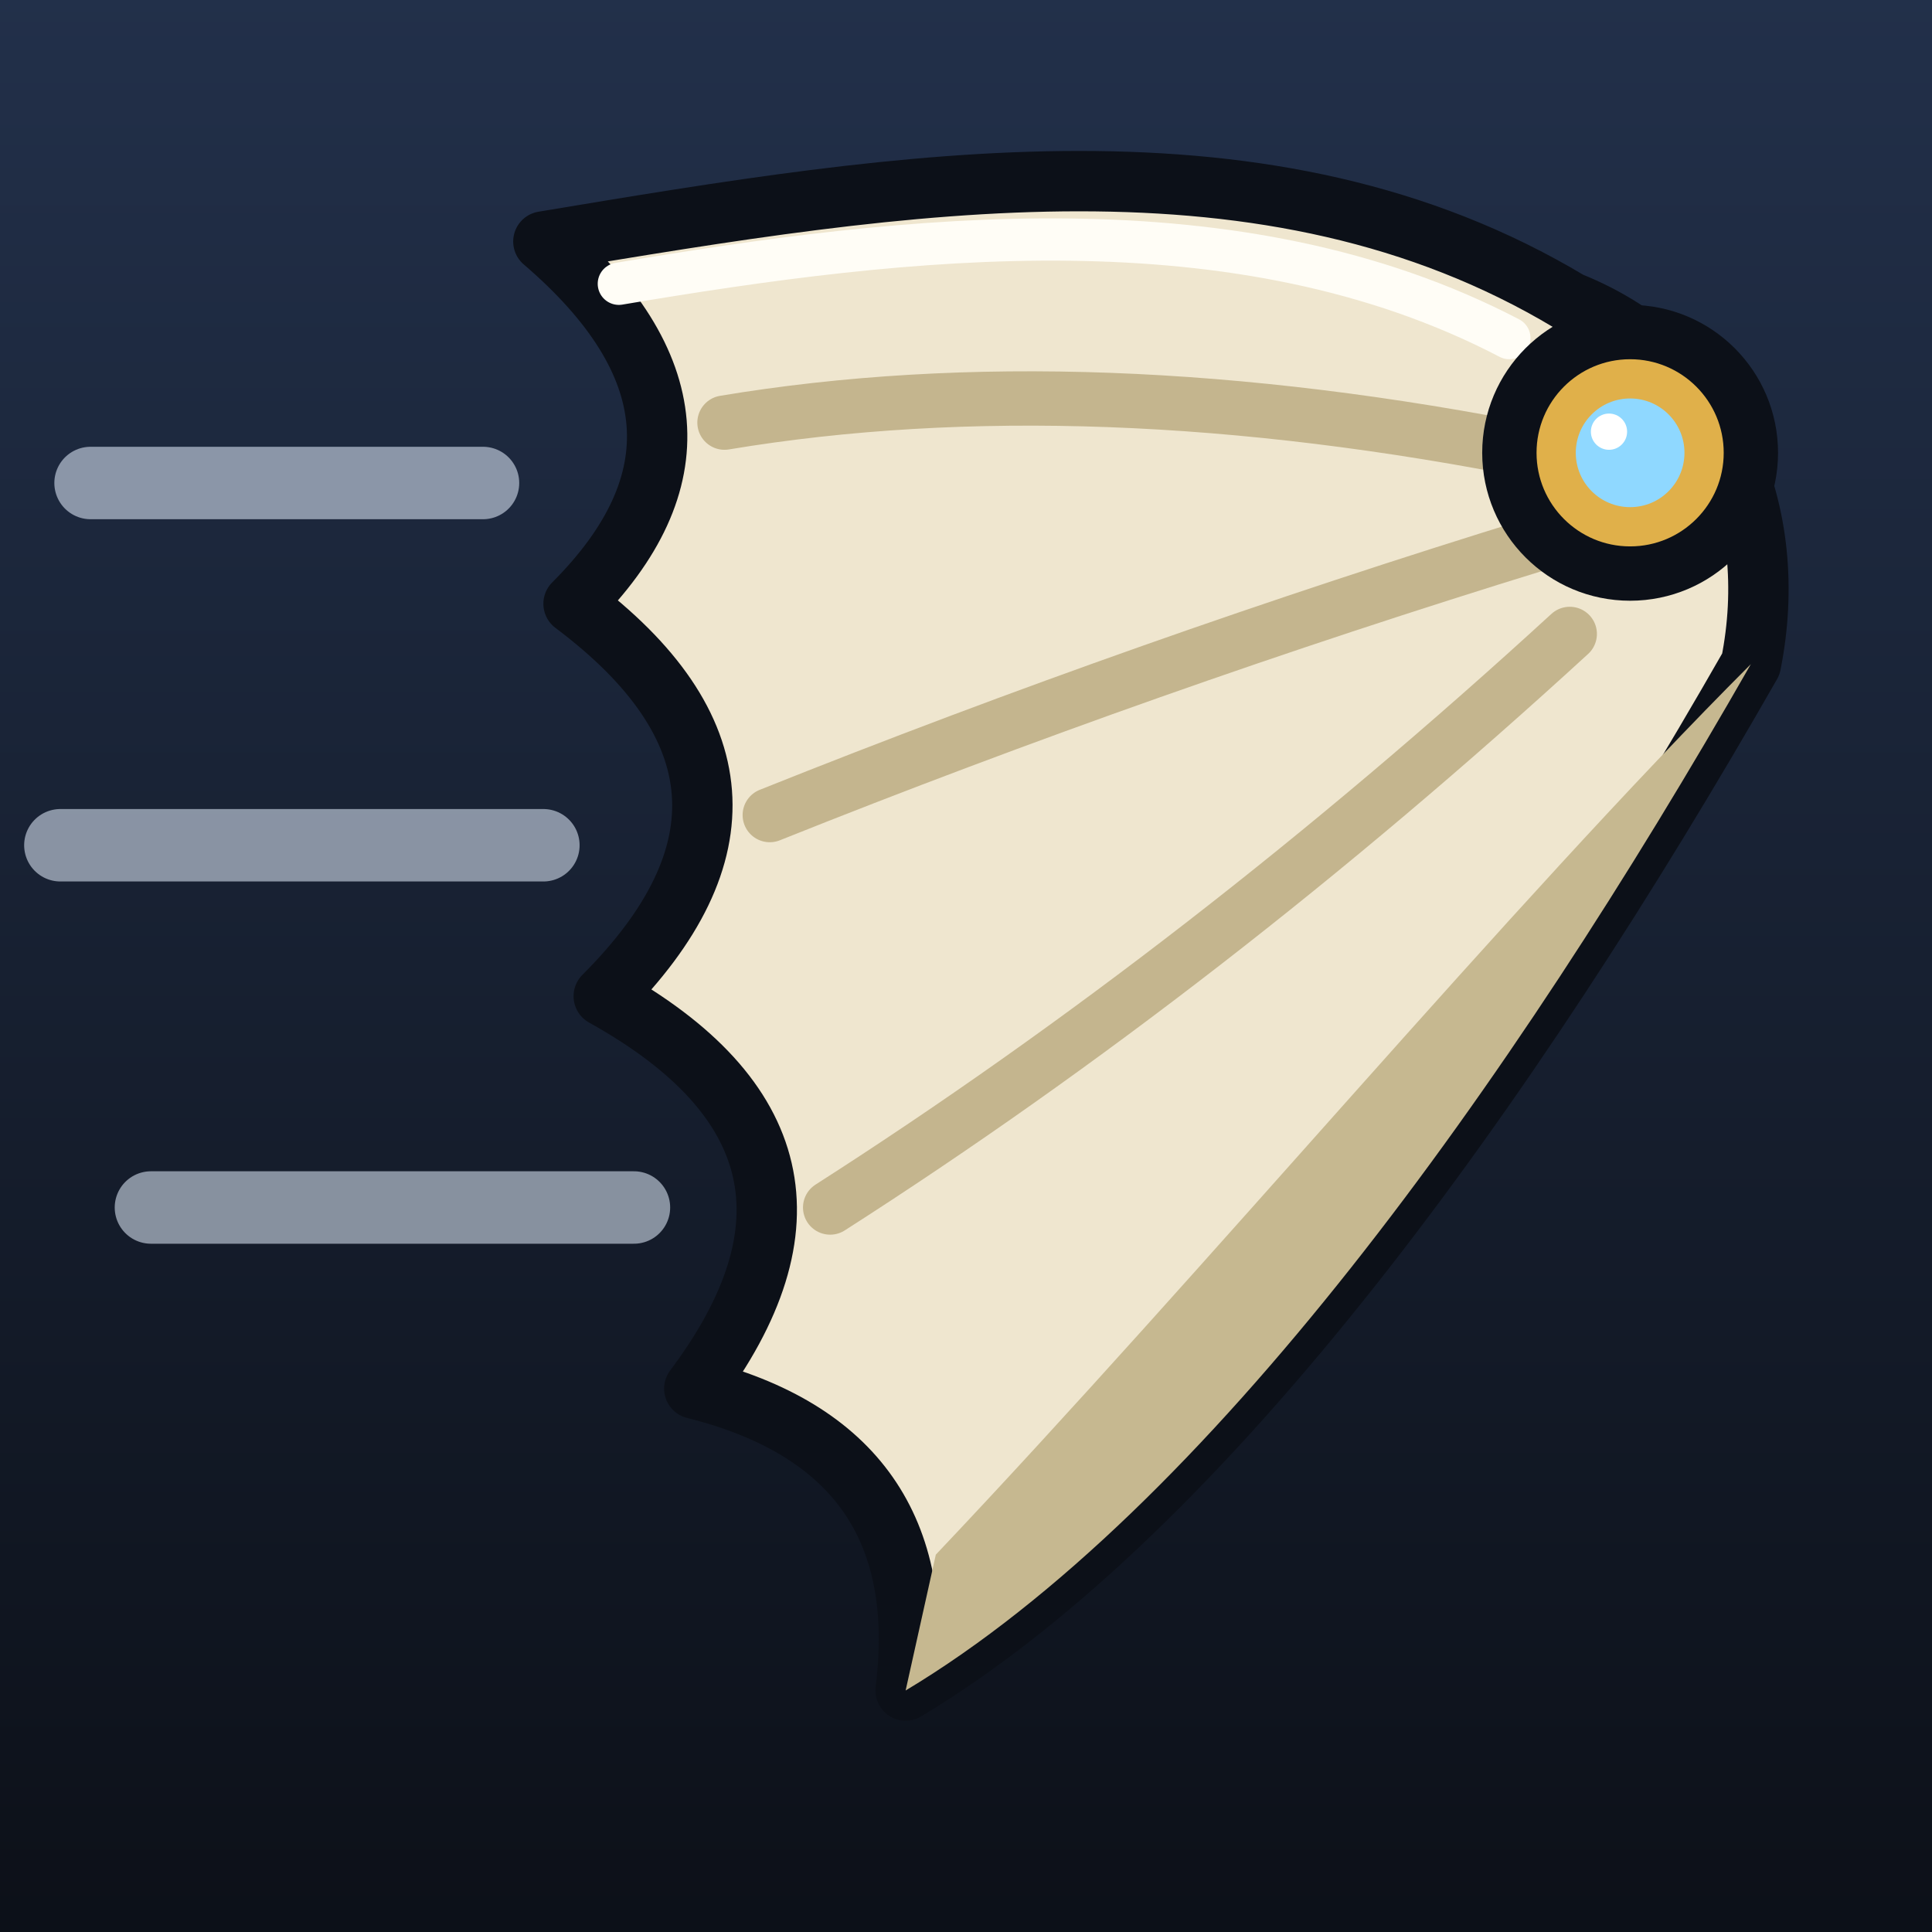
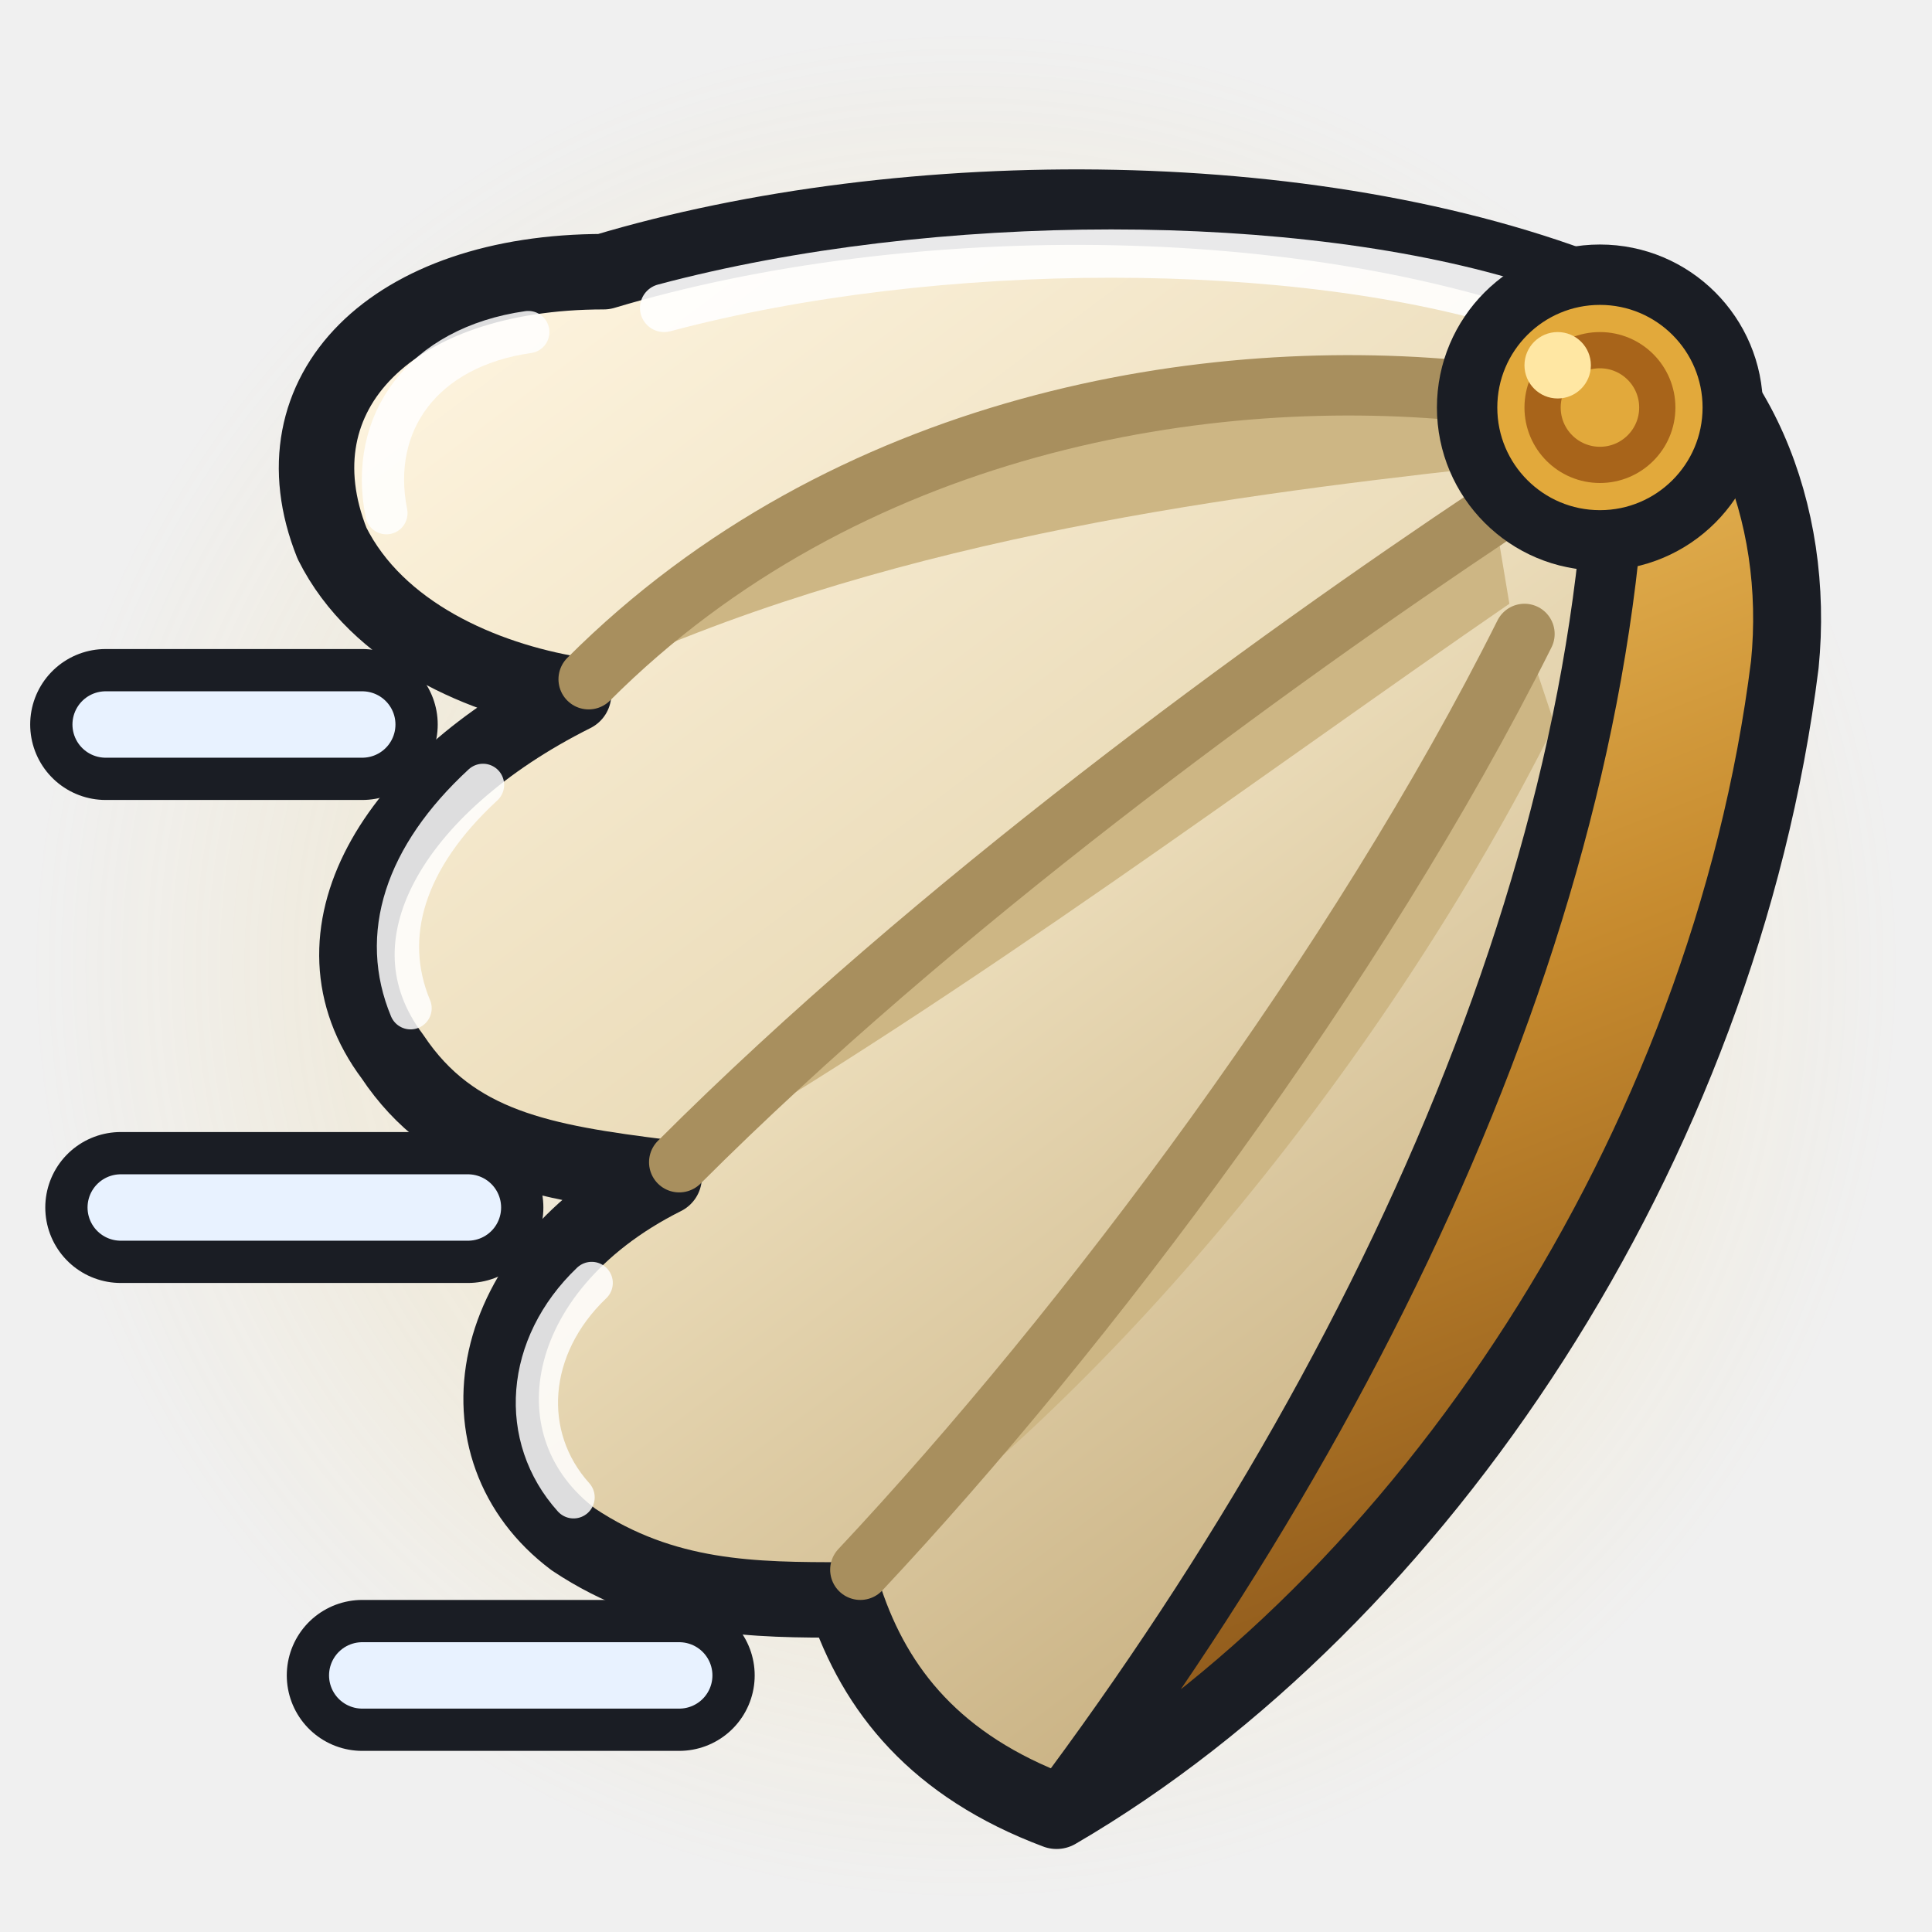
<svg xmlns="http://www.w3.org/2000/svg" width="128" height="128" viewBox="0 0 64 64">
  <defs>
-     <linearGradient id="bg" x1="0" y1="0" x2="0" y2="1">
-       <stop offset="0" stop-color="#22304a" />
-       <stop offset="1" stop-color="#0c1018" />
+     <radialGradient id="aura" cx="32" cy="32" r="31" gradientUnits="userSpaceOnUse">
+       <stop offset="0" stop-color="#f0c040" stop-opacity="0.3" />
+       <stop offset="1" stop-color="#f0c040" stop-opacity="0" />
+     </radialGradient>
+     <linearGradient id="cloth" x1="14" y1="8" x2="50" y2="56" gradientUnits="userSpaceOnUse">
+       <stop offset="0" stop-color="#fff6e2" />
+       <stop offset="0.5" stop-color="#eadbb8" />
+       <stop offset="1" stop-color="#c2a978" />
+     </linearGradient>
+     <linearGradient id="lining" x1="44" y1="14" x2="58" y2="50" gradientUnits="userSpaceOnUse">
+       <stop offset="0" stop-color="#ecbc5a" />
+       <stop offset="0.5" stop-color="#c68a2e" />
+       <stop offset="1" stop-color="#8f5a1c" />
    </linearGradient>
  </defs>
-   <rect width="64" height="64" fill="url(#bg)" />
-   <path d="M 3 16 L 16 16 M 2 28 L 18 28 M 5 40 L 21 40" stroke="#e6f0ff" stroke-width="2.4" stroke-linecap="round" opacity="0.55" />
-   <path d="M 52 10 C 42 4 30 6 18 8 Q 25 14 19 20 Q 27 26 20 33 Q 29 38 23 46 Q 31 48 30 56 C 40 50 50 36 58 22 C 59 17 57 12 52 10 Z" fill="#efe6cf" stroke="#0c1018" stroke-width="2" stroke-linejoin="round" />
-   <path d="M 30 56 C 40 50 50 36 58 22 C 50 30 40 42 31 51.5 Z" fill="#c6b890" />
-   <path d="M 51 15 Q 36 12 24 14 M 51 18 Q 38 22 25.5 27 M 52 21 Q 40 32 27.5 40" fill="none" stroke="#c4b58e" stroke-width="1.8" stroke-linecap="round" />
-   <path d="M 50 11.2 C 41 6.5 30 7.8 20.5 9.4" fill="none" stroke="#fffdf6" stroke-width="1.4" stroke-linecap="round" />
-   <circle cx="54" cy="15" r="4" fill="#e0b04a" stroke="#0c1018" stroke-width="1.8" />
-   <circle cx="54" cy="15" r="1.8" fill="#8fd8ff" />
-   <circle cx="53.3" cy="14.3" r="0.6" fill="#ffffff" />
+   <circle cx="32" cy="32" r="31" fill="url(#aura)" />
+   <path d="M 3.5 24 L 12 24 M 4 40 L 15.5 40 M 12 55.5 L 22.5 55.5" stroke="#1a1d24" stroke-width="5" stroke-linecap="round" />
+   <path d="M 3.5 24 L 12 24 M 4 40 L 15.5 40 M 12 55.5 L 22.5 55.5" stroke="#e8f2ff" stroke-width="2.2" stroke-linecap="round" />
+   <path d="M 20 9 C 13 9 9 13 11 18 C 12.5 21 16 22.5 19 23 C 13 26 10 31 13 35 C 15 38 18 38.5 22 39 C 16 42 15 48 19 51 C 22 53 25 53 28 53 C 29 56 31 58.5 35 60 C 47 53 57 38 59 22 C 59.5 17 57.5 12 53.5 10 C 44 6 30 6 20 9 Z" fill="url(#cloth)" stroke="#1a1d24" stroke-width="2.5" stroke-linejoin="round" />
+   <path d="M 49 13 C 40 12 28 14 19.5 22.5 C 29 18 40 16.5 49 15.5 Z" fill="#cdb684" />
+   <path d="M 49.5 17 C 42 22 31 30 22.5 38.5 C 32 33 42 25.5 50 20 Z" fill="#cdb684" />
+   <path d="M 50.5 21 C 45 32 36 44 28.5 52 C 37 46 46 35 51.5 24 Z" fill="#cdb684" />
+   <path d="M 49 13 C 40 12 28 14 19.5 22.5 M 49.5 17 C 42 22 31 30 22.5 38.5 M 50.5 21 C 45 32 36 44 28.5 52" fill="none" stroke="#a88f5e" stroke-width="2" stroke-linecap="round" />
+   <path d="M 35 60 C 47 53 57 38 59 22 C 59.5 17 57.5 12 53.5 10 C 54.5 26 47 44 35 60 Z" fill="url(#lining)" stroke="#1a1d24" stroke-width="2" stroke-linejoin="round" />
+   <path d="M 22 10.2 C 31 7.8 43 7.8 50.5 10.2" fill="none" stroke="#ffffff" stroke-width="1.6" stroke-linecap="round" opacity="0.9" />
+   <path d="M 17.5 11 C 14 11.5 12.2 14 12.8 17 M 16 26 C 13.4 28.4 12.6 31 13.6 33.4 M 19.6 42.5 C 17.4 44.6 17.2 47.6 19 49.6" fill="none" stroke="#ffffff" stroke-width="1.4" stroke-linecap="round" opacity="0.85" />
+   <circle cx="53" cy="13.5" r="4.4" fill="#e2a93b" stroke="#1a1d24" stroke-width="2" />
+   <circle cx="53" cy="13.5" r="1.9" fill="none" stroke="#a8641a" stroke-width="1.2" />
+   <circle cx="51.6" cy="12.1" r="1.1" fill="#ffe7a3" />
</svg>
